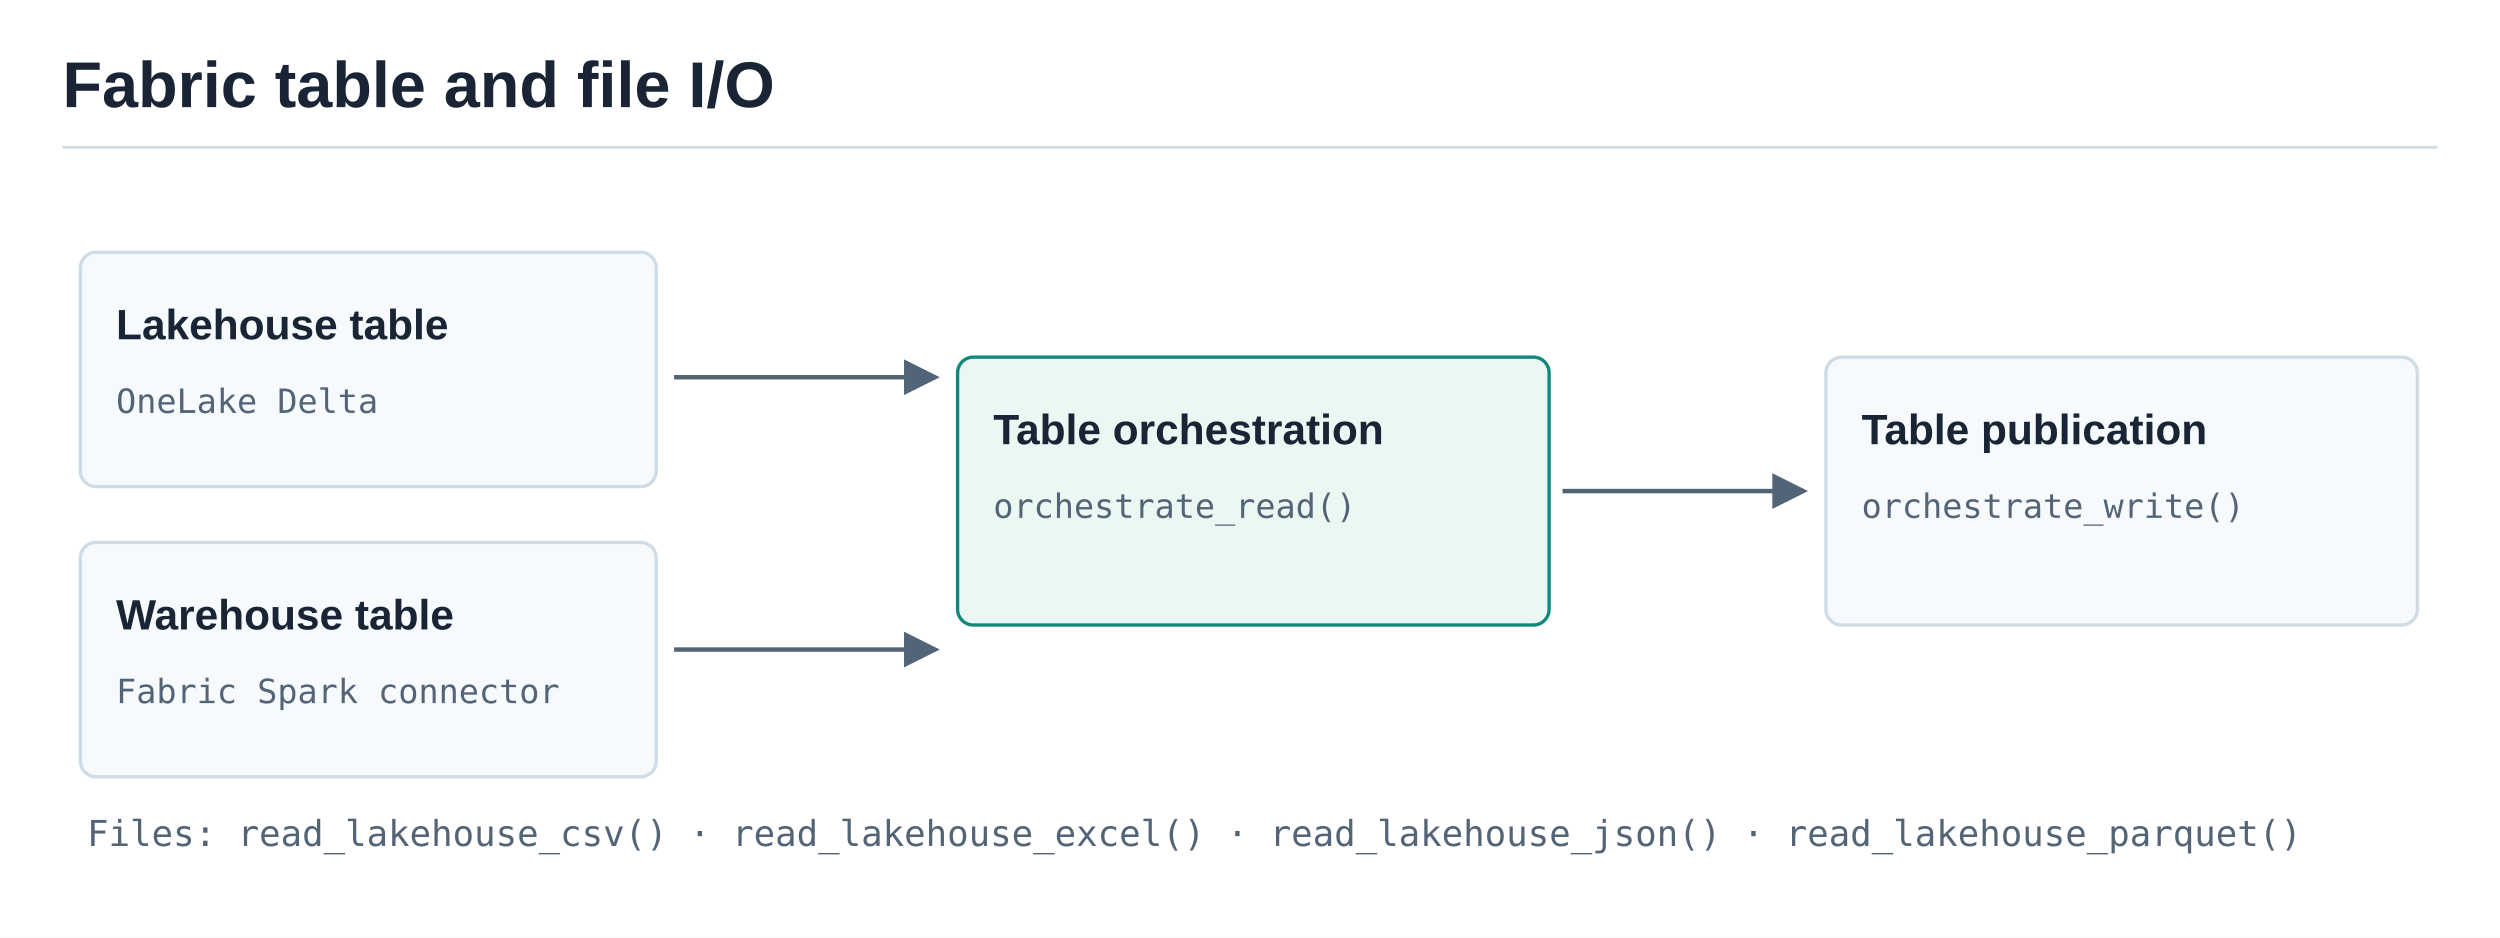
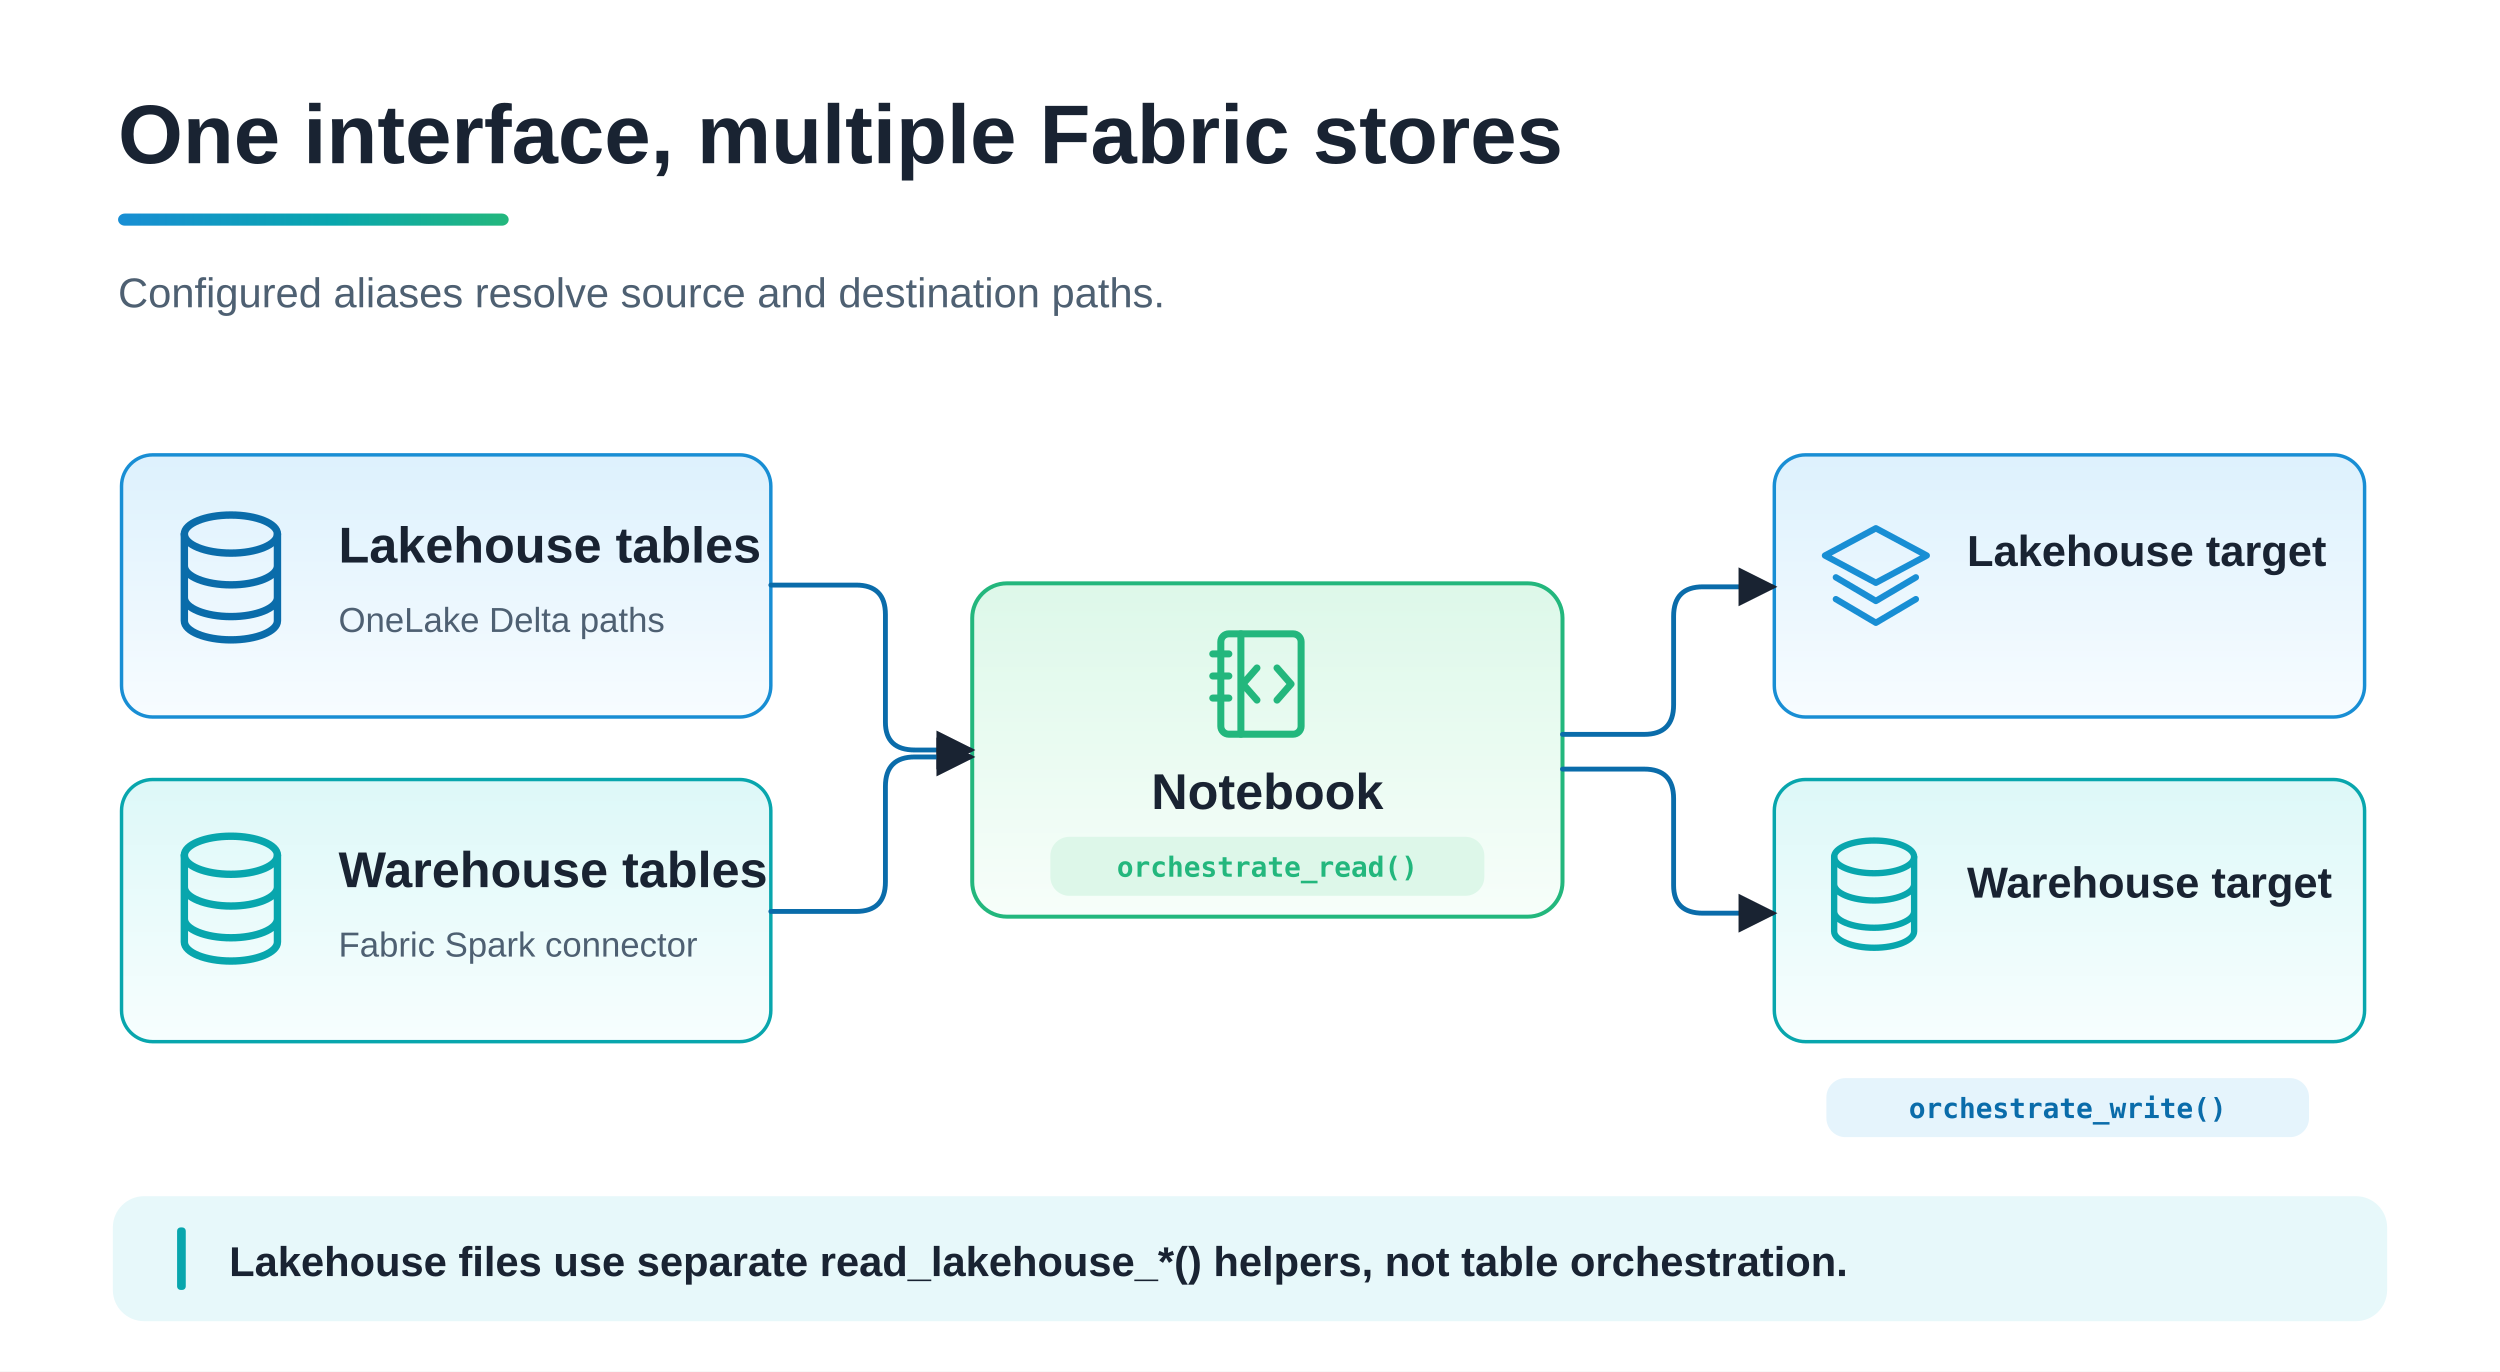
- <svg xmlns="http://www.w3.org/2000/svg" viewBox="0 0 1120 420" width="1120" height="420" role="img" aria-label="Fabric table and file I/O">
+ <svg xmlns="http://www.w3.org/2000/svg" width="1440" height="790" viewBox="0 0 1440 790" role="img" aria-label="One interface, multiple Fabric stores">
  <defs>
-     <marker id="a" markerWidth="8" markerHeight="8" refX="7" refY="4" orient="auto">
-       <path d="M0 0L8 4L0 8Z" fill="#546477" />
+     <linearGradient id="accent">
+       <stop offset="0%" stop-color="#188ED4" />
+       <stop offset="55%" stop-color="#08A6AD" />
+       <stop offset="100%" stop-color="#23B77D" />
+     </linearGradient>
+     <linearGradient id="bl" x2="0" y2="1">
+       <stop offset="0%" stop-color="#DDF1FD" />
+       <stop offset="100%" stop-color="#F7FCFF" />
+     </linearGradient>
+     <linearGradient id="gr" x2="0" y2="1">
+       <stop offset="0%" stop-color="#DDF8E9" />
+       <stop offset="100%" stop-color="#F7FEFA" />
+     </linearGradient>
+     <linearGradient id="aq" x2="0" y2="1">
+       <stop offset="0%" stop-color="#DDF8F8" />
+       <stop offset="100%" stop-color="#F7FEFE" />
+     </linearGradient>
+     <marker id="ar" markerWidth="8" markerHeight="8" refX="7" refY="4" orient="auto">
+       <path d="M0 0L8 4L0 8Z" fill="#192332" />
    </marker>
  </defs>
-   <rect width="1120" height="420" fill="#fff" />
-   <text x="28" y="48" font-family="Arial,Helvetica,sans-serif" font-size="29" font-weight="700" fill="#192434">Fabric table and file I/O</text>
-   <path d="M28 66H1092" stroke="#CFDCE5" stroke-width="1.3" />
-   <rect x="36" y="113" width="258" height="105" rx="7" fill="#F6FAFC" stroke="#CFDCE5" stroke-width="1.5" />
-   <text x="52" y="152" font-family="Arial,Helvetica,sans-serif" font-size="19" font-weight="700" fill="#192434">Lakehouse table</text>
-   <text x="52" y="185" font-family="Consolas,Menlo,monospace" font-size="15" font-weight="400" fill="#546477">OneLake Delta</text>
-   <rect x="36" y="243" width="258" height="105" rx="7" fill="#F6FAFC" stroke="#CFDCE5" stroke-width="1.5" />
-   <text x="52" y="282" font-family="Arial,Helvetica,sans-serif" font-size="19" font-weight="700" fill="#192434">Warehouse table</text>
-   <text x="52" y="315" font-family="Consolas,Menlo,monospace" font-size="15" font-weight="400" fill="#546477">Fabric Spark connector</text>
-   <rect x="429" y="160" width="265" height="120" rx="7" fill="#EAF7F3" stroke="#128779" stroke-width="1.5" />
-   <text x="445" y="199" font-family="Arial,Helvetica,sans-serif" font-size="19" font-weight="700" fill="#192434">Table orchestration</text>
-   <text x="445" y="232" font-family="Consolas,Menlo,monospace" font-size="15" font-weight="400" fill="#546477">orchestrate_read()</text>
-   <rect x="818" y="160" width="265" height="120" rx="7" fill="#F6FAFC" stroke="#CFDCE5" stroke-width="1.5" />
-   <text x="834" y="199" font-family="Arial,Helvetica,sans-serif" font-size="19" font-weight="700" fill="#192434">Table publication</text>
-   <text x="834" y="232" font-family="Consolas,Menlo,monospace" font-size="15" font-weight="400" fill="#546477">orchestrate_write()</text>
-   <path d="M302 169H419" stroke="#546477" stroke-width="2" fill="none" marker-end="url(#a)" />
-   <path d="M302 291H419" stroke="#546477" stroke-width="2" fill="none" marker-end="url(#a)" />
-   <path d="M700 220H808" stroke="#546477" stroke-width="2" fill="none" marker-end="url(#a)" />
-   <text x="39" y="379" font-family="Consolas,Menlo,monospace" font-size="16" font-weight="400" fill="#546477">Files: read_lakehouse_csv() · read_lakehouse_excel() · read_lakehouse_json() · read_lakehouse_parquet()</text>
+   <rect width="1440" height="790" fill="#fff" />
+   <text x="68" y="94" fill="#192332" font-family="Arial,Helvetica,sans-serif" font-size="48" font-weight="700" text-anchor="start">One interface, multiple Fabric stores</text>
+   <rect x="68" y="123" width="225" height="7" rx="4" fill="url(#accent)" />
+   <text x="68" y="177" fill="#4E6072" font-family="Arial,Helvetica,sans-serif" font-size="24" font-weight="400" text-anchor="start">Configured aliases resolve source and destination paths.</text>
+   <rect x="70" y="262" width="374" height="151" rx="18" fill="url(#bl)" stroke="#188ED4" stroke-width="2" />
+   <g transform="translate(94 293) scale(1.21875)" fill="none" stroke="#0A6CAA" stroke-width="3.5" stroke-linejoin="round" stroke-linecap="round">
+     <ellipse cx="32" cy="12" rx="22" ry="9" />
+     <path d="M10 12v15c0 5 10 9 22 9s22-4 22-9V12M10 27v15c0 5 10 9 22 9s22-4 22-9V27M10 42v11c0 5 10 9 22 9s22-4 22-9V42" />
+   </g>
+   <text x="195" y="324" fill="#192332" font-family="Arial,Helvetica,sans-serif" font-size="29" font-weight="700" text-anchor="start">Lakehouse tables</text>
+   <text x="195" y="364" fill="#4E6072" font-family="Arial,Helvetica,sans-serif" font-size="20" font-weight="400" text-anchor="start">OneLake Delta paths</text>
+   <rect x="70" y="449" width="374" height="151" rx="18" fill="url(#aq)" stroke="#08A6AD" stroke-width="2" />
+   <g transform="translate(94 478) scale(1.21875)" fill="none" stroke="#08A6AD" stroke-width="3.5" stroke-linejoin="round" stroke-linecap="round">
+     <ellipse cx="32" cy="12" rx="22" ry="9" />
+     <path d="M10 12v15c0 5 10 9 22 9s22-4 22-9V12M10 27v15c0 5 10 9 22 9s22-4 22-9V27M10 42v11c0 5 10 9 22 9s22-4 22-9V42" />
+   </g>
+   <text x="195" y="511" fill="#192332" font-family="Arial,Helvetica,sans-serif" font-size="29" font-weight="700" text-anchor="start">Warehouse tables</text>
+   <text x="195" y="551" fill="#4E6072" font-family="Arial,Helvetica,sans-serif" font-size="20" font-weight="400" text-anchor="start">Fabric Spark connector</text>
+   <rect x="560" y="336" width="340" height="192" rx="20" fill="url(#gr)" stroke="#23B77D" stroke-width="2.3" />
+   <g transform="translate(687 357) scale(1.15625)" fill="none" stroke="#23B77D" stroke-width="3.5" stroke-linejoin="round" stroke-linecap="round">
+     <rect x="14" y="7" width="40" height="50" rx="4" />
+     <path d="M24 7v50M10 17h8M10 28h8M10 39h8M32 24l-7 8 7 8M42 24l7 8-7 8" />
+   </g>
+   <text x="730" y="466" fill="#192332" font-family="Arial,Helvetica,sans-serif" font-size="29" font-weight="700" text-anchor="middle">Notebook</text>
+   <rect x="605" y="482" width="250" height="34" rx="11" fill="#DDF7E9" stroke="none" stroke-width="0" />
+   <text x="730" y="505" fill="#23B77D" font-family="Consolas,Menlo,monospace" font-size="16" font-weight="600" text-anchor="middle">orchestrate_read()</text>
+   <rect x="1022" y="262" width="340" height="151" rx="18" fill="url(#bl)" stroke="#188ED4" stroke-width="2" />
+   <g transform="translate(1047 298) scale(1.046875)" fill="none" stroke="#188ED4" stroke-width="3.5" stroke-linejoin="round" stroke-linecap="round">
+     <path d="M32 6 60 21 32 36 4 21 32 6ZM10 33 32 46 54 33M10 45 32 58 54 45" />
+   </g>
+   <text x="1133" y="326" fill="#192332" font-family="Arial,Helvetica,sans-serif" font-size="25" font-weight="700" text-anchor="start">Lakehouse target</text>
+   <rect x="1022" y="449" width="340" height="151" rx="18" fill="url(#aq)" stroke="#08A6AD" stroke-width="2" />
+   <g transform="translate(1046 481) scale(1.046875)" fill="none" stroke="#08A6AD" stroke-width="3.5" stroke-linejoin="round" stroke-linecap="round">
+     <ellipse cx="32" cy="12" rx="22" ry="9" />
+     <path d="M10 12v15c0 5 10 9 22 9s22-4 22-9V12M10 27v15c0 5 10 9 22 9s22-4 22-9V27M10 42v11c0 5 10 9 22 9s22-4 22-9V42" />
+   </g>
+   <text x="1133" y="517" fill="#192332" font-family="Arial,Helvetica,sans-serif" font-size="25" font-weight="700" text-anchor="start">Warehouse target</text>
+   <path d="M444 337H493Q510 337 510 354V416Q510 432 527 432H559" fill="none" stroke="#0A6CAA" stroke-width="2.8" stroke-linejoin="round" stroke-linecap="round" marker-end="url(#ar)" />
+   <path d="M444 525H493Q510 525 510 508V453Q510 436 527 436H559" fill="none" stroke="#0A6CAA" stroke-width="2.8" stroke-linejoin="round" stroke-linecap="round" marker-end="url(#ar)" />
+   <path d="M900 423H947Q964 423 964 406V355Q964 338 981 338H1021" fill="none" stroke="#0A6CAA" stroke-width="2.8" stroke-linejoin="round" stroke-linecap="round" marker-end="url(#ar)" />
+   <path d="M900 443H947Q964 443 964 460V510Q964 526 981 526H1021" fill="none" stroke="#0A6CAA" stroke-width="2.8" stroke-linejoin="round" stroke-linecap="round" marker-end="url(#ar)" />
+   <rect x="1052" y="621" width="278" height="34" rx="11" fill="#E5F4FC" stroke="none" stroke-width="0" />
+   <text x="1191" y="644" fill="#0A6CAA" font-family="Consolas,Menlo,monospace" font-size="16" font-weight="600" text-anchor="middle">orchestrate_write()</text>
+   <rect x="65" y="689" width="1310" height="72" rx="18" fill="#E7F8FA" stroke="none" stroke-width="0" />
+   <rect x="102" y="707" width="5" height="36" rx="2" fill="#08A6AD" />
+   <text x="132" y="735" fill="#192332" font-family="Arial,Helvetica,sans-serif" font-size="24" font-weight="600" text-anchor="start">Lakehouse files use separate read_lakehouse_*() helpers, not table orchestration.</text>
</svg>
